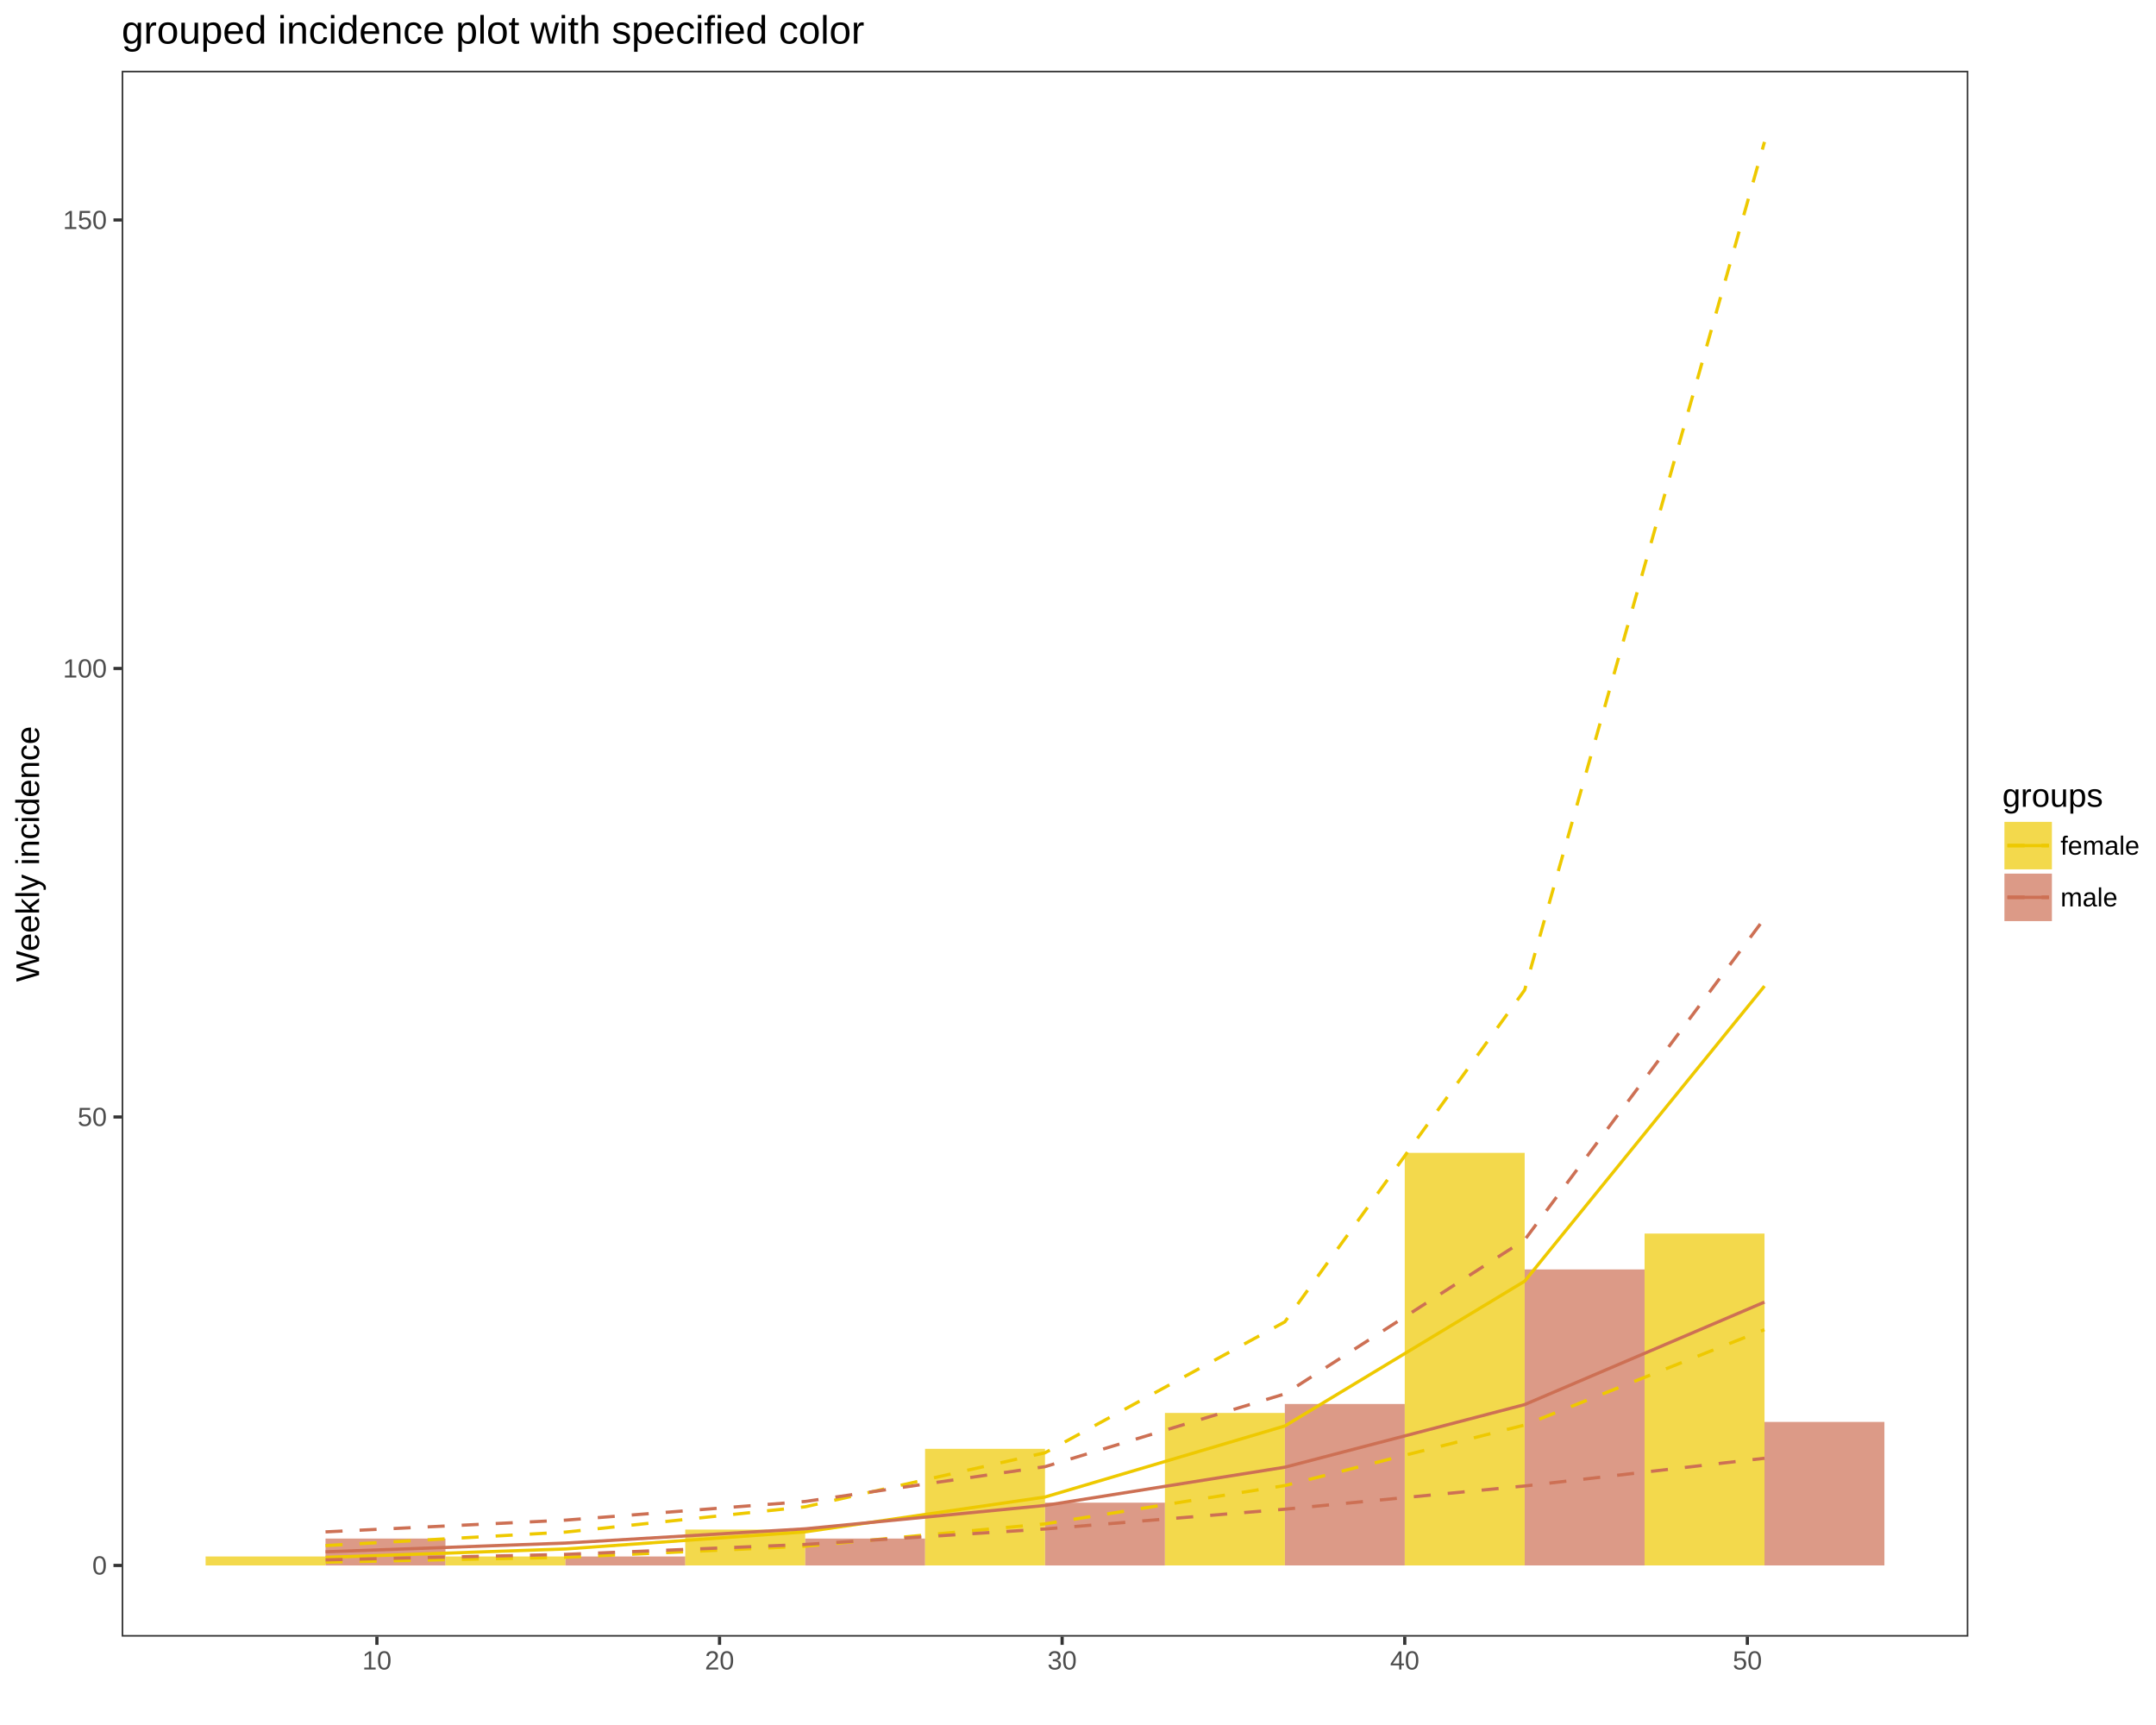
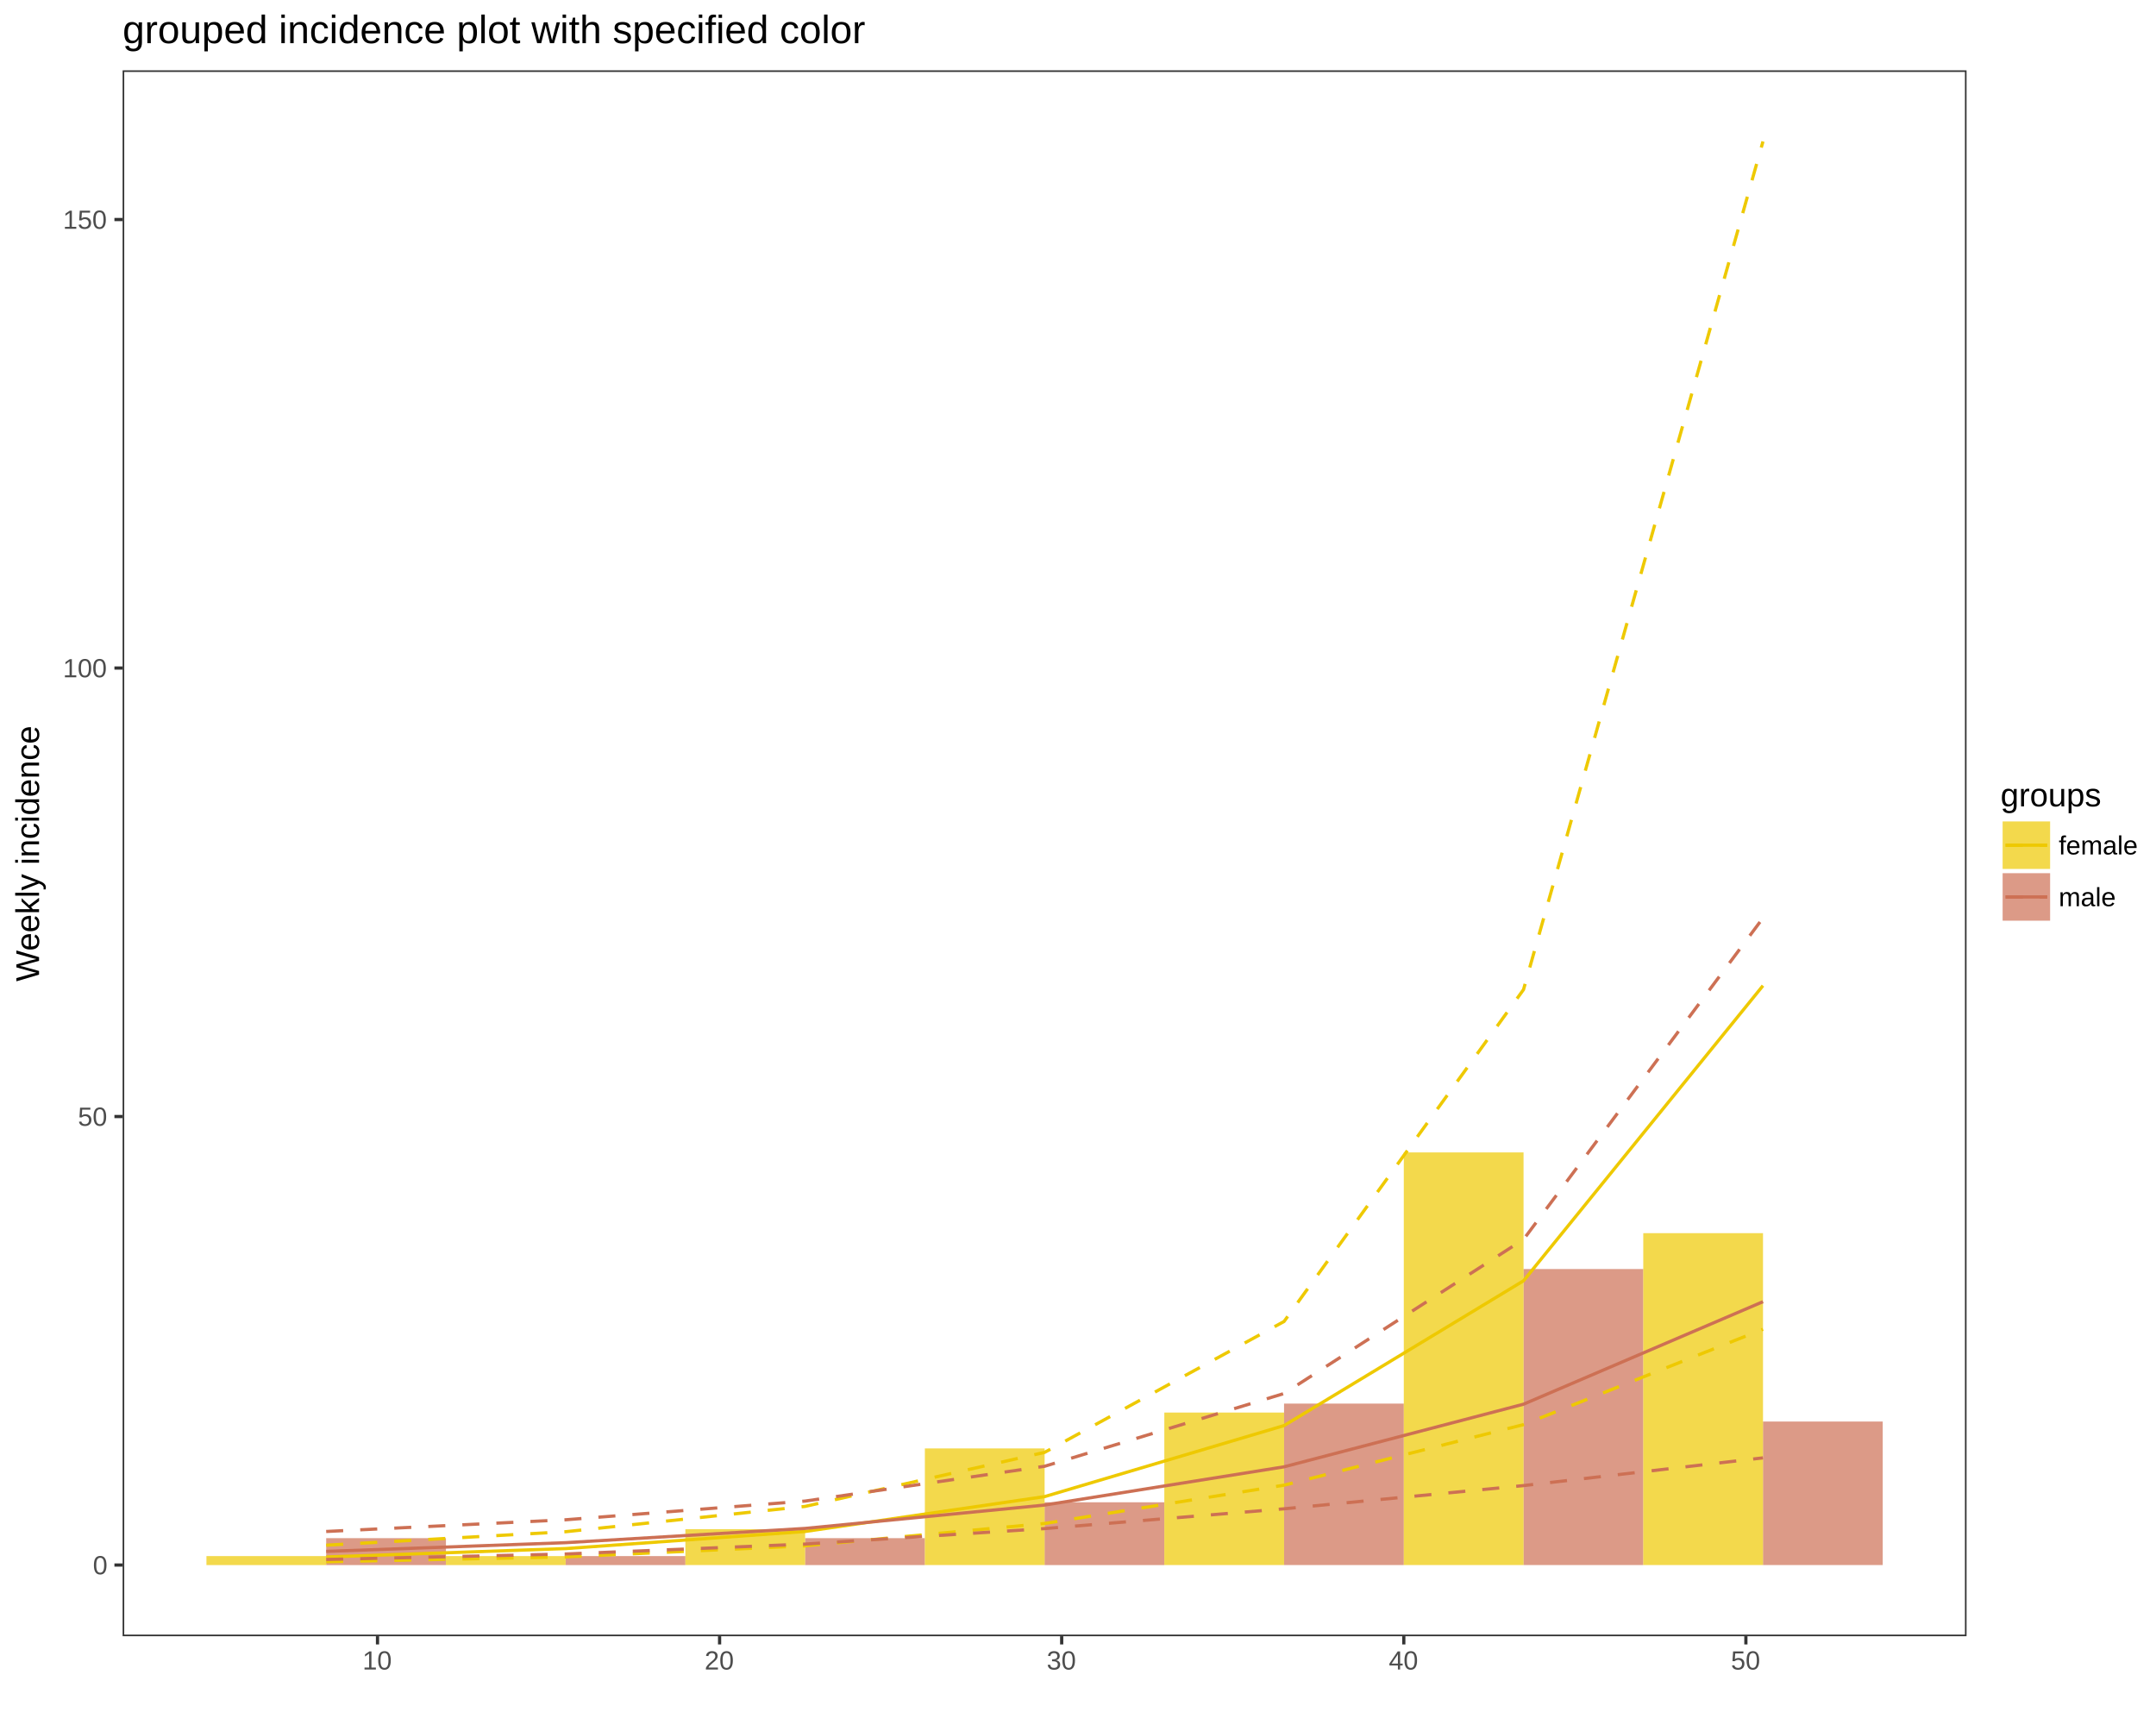
<svg xmlns="http://www.w3.org/2000/svg" viewBox="0 0 720.00 576.00">
  <defs>
    <style type="text/css">
    line, polyline, path, rect, circle {
      fill: none;
      stroke: #000000;
      stroke-linecap: round;
      stroke-linejoin: round;
      stroke-miterlimit: 10.00;
    }
  </style>
  </defs>
  <rect width="100%" height="100%" style="stroke: none; fill: #FFFFFF;" />
  <rect x="0.00" y="0.00" width="720.00" height="576.00" style="stroke-width: 1.07; stroke: #FFFFFF; fill: #FFFFFF;" />
  <defs>
-     <clipPath id="cpNDAuNjMwOXw2NTcuMzI5fDU0Ni40ODd8MjMuNjI2NQ==">
-       <rect x="40.63" y="23.63" width="616.70" height="522.86" />
+     <clipPath id="cpNDAuOTUzNHw2NTYuNzI5fDU0Ni4zNnwyMy40NzY3">
+       <rect x="40.95" y="23.48" width="615.78" height="522.88" />
    </clipPath>
  </defs>
-   <rect x="40.63" y="23.63" width="616.70" height="522.86" style="stroke-width: 1.07; stroke: none; fill: #FFFFFF;" clip-path="url(#cpNDAuNjMwOXw2NTcuMzI5fDU0Ni40ODd8MjMuNjI2NQ==)" />
-   <rect x="108.71" y="513.74" width="40.05" height="8.99" style="stroke-width: 1.07; stroke: none; stroke-linecap: butt; fill: #CD7054; fill-opacity: 0.70;" clip-path="url(#cpNDAuNjMwOXw2NTcuMzI5fDU0Ni40ODd8MjMuNjI2NQ==)" />
-   <rect x="68.66" y="519.73" width="40.05" height="3.00" style="stroke-width: 1.07; stroke: none; stroke-linecap: butt; fill: #EEC900; fill-opacity: 0.70;" clip-path="url(#cpNDAuNjMwOXw2NTcuMzI5fDU0Ni40ODd8MjMuNjI2NQ==)" />
-   <rect x="188.80" y="519.73" width="40.05" height="3.00" style="stroke-width: 1.07; stroke: none; stroke-linecap: butt; fill: #CD7054; fill-opacity: 0.70;" clip-path="url(#cpNDAuNjMwOXw2NTcuMzI5fDU0Ni40ODd8MjMuNjI2NQ==)" />
-   <rect x="148.75" y="519.73" width="40.05" height="3.00" style="stroke-width: 1.07; stroke: none; stroke-linecap: butt; fill: #EEC900; fill-opacity: 0.70;" clip-path="url(#cpNDAuNjMwOXw2NTcuMzI5fDU0Ni40ODd8MjMuNjI2NQ==)" />
-   <rect x="268.89" y="513.74" width="40.05" height="8.99" style="stroke-width: 1.07; stroke: none; stroke-linecap: butt; fill: #CD7054; fill-opacity: 0.70;" clip-path="url(#cpNDAuNjMwOXw2NTcuMzI5fDU0Ni40ODd8MjMuNjI2NQ==)" />
-   <rect x="228.84" y="510.74" width="40.05" height="11.98" style="stroke-width: 1.07; stroke: none; stroke-linecap: butt; fill: #EEC900; fill-opacity: 0.70;" clip-path="url(#cpNDAuNjMwOXw2NTcuMzI5fDU0Ni40ODd8MjMuNjI2NQ==)" />
-   <rect x="348.98" y="501.76" width="40.05" height="20.97" style="stroke-width: 1.07; stroke: none; stroke-linecap: butt; fill: #CD7054; fill-opacity: 0.70;" clip-path="url(#cpNDAuNjMwOXw2NTcuMzI5fDU0Ni40ODd8MjMuNjI2NQ==)" />
-   <rect x="308.93" y="483.78" width="40.05" height="38.94" style="stroke-width: 1.07; stroke: none; stroke-linecap: butt; fill: #EEC900; fill-opacity: 0.70;" clip-path="url(#cpNDAuNjMwOXw2NTcuMzI5fDU0Ni40ODd8MjMuNjI2NQ==)" />
-   <rect x="429.07" y="468.81" width="40.05" height="53.91" style="stroke-width: 1.07; stroke: none; stroke-linecap: butt; fill: #CD7054; fill-opacity: 0.70;" clip-path="url(#cpNDAuNjMwOXw2NTcuMzI5fDU0Ni40ODd8MjMuNjI2NQ==)" />
-   <rect x="389.03" y="471.80" width="40.05" height="50.92" style="stroke-width: 1.07; stroke: none; stroke-linecap: butt; fill: #EEC900; fill-opacity: 0.70;" clip-path="url(#cpNDAuNjMwOXw2NTcuMzI5fDU0Ni40ODd8MjMuNjI2NQ==)" />
-   <rect x="509.16" y="423.88" width="40.05" height="98.84" style="stroke-width: 1.07; stroke: none; stroke-linecap: butt; fill: #CD7054; fill-opacity: 0.70;" clip-path="url(#cpNDAuNjMwOXw2NTcuMzI5fDU0Ni40ODd8MjMuNjI2NQ==)" />
-   <rect x="469.12" y="384.95" width="40.05" height="137.78" style="stroke-width: 1.07; stroke: none; stroke-linecap: butt; fill: #EEC900; fill-opacity: 0.70;" clip-path="url(#cpNDAuNjMwOXw2NTcuMzI5fDU0Ni40ODd8MjMuNjI2NQ==)" />
-   <rect x="589.25" y="474.80" width="40.05" height="47.92" style="stroke-width: 1.07; stroke: none; stroke-linecap: butt; fill: #CD7054; fill-opacity: 0.70;" clip-path="url(#cpNDAuNjMwOXw2NTcuMzI5fDU0Ni40ODd8MjMuNjI2NQ==)" />
-   <rect x="549.21" y="411.90" width="40.05" height="110.82" style="stroke-width: 1.07; stroke: none; stroke-linecap: butt; fill: #EEC900; fill-opacity: 0.70;" clip-path="url(#cpNDAuNjMwOXw2NTcuMzI5fDU0Ni40ODd8MjMuNjI2NQ==)" />
-   <polyline points="108.71,520.02 188.80,517.22 268.89,511.51 348.98,499.87 429.07,476.15 509.16,427.80 589.25,329.26 " style="stroke-width: 1.07; stroke: #EEC900; stroke-linecap: butt;" clip-path="url(#cpNDAuNjMwOXw2NTcuMzI5fDU0Ni40ODd8MjMuNjI2NQ==)" />
-   <polyline points="108.71,518.16 188.80,515.25 268.89,510.49 348.98,502.69 429.07,489.92 509.16,469.01 589.25,434.78 " style="stroke-width: 1.07; stroke: #CD7054; stroke-linecap: butt;" clip-path="url(#cpNDAuNjMwOXw2NTcuMzI5fDU0Ni40ODd8MjMuNjI2NQ==)" />
-   <polyline points="108.71,521.62 188.80,520.00 268.89,516.30 348.98,508.84 429.07,496.05 509.16,475.83 589.25,443.98 " style="stroke-width: 1.07; stroke: #EEC900; stroke-dasharray: 5.69,5.69; stroke-linecap: butt;" clip-path="url(#cpNDAuNjMwOXw2NTcuMzI5fDU0Ni40ODd8MjMuNjI2NQ==)" />
-   <polyline points="108.71,520.86 188.80,519.03 268.89,515.71 348.98,510.55 429.07,503.94 509.16,496.19 589.25,486.93 " style="stroke-width: 1.07; stroke: #CD7054; stroke-dasharray: 5.69,5.69; stroke-linecap: butt;" clip-path="url(#cpNDAuNjMwOXw2NTcuMzI5fDU0Ni40ODd8MjMuNjI2NQ==)" />
-   <polyline points="108.71,516.09 188.80,511.59 268.89,503.14 348.98,485.10 429.07,441.39 509.16,330.58 589.25,47.39 " style="stroke-width: 1.07; stroke: #EEC900; stroke-dasharray: 5.69,5.69; stroke-linecap: butt;" clip-path="url(#cpNDAuNjMwOXw2NTcuMzI5fDU0Ni40ODd8MjMuNjI2NQ==)" />
-   <polyline points="108.71,511.51 188.80,507.60 268.89,501.36 348.98,489.74 429.07,465.44 509.16,414.01 589.25,306.66 " style="stroke-width: 1.07; stroke: #CD7054; stroke-dasharray: 5.69,5.69; stroke-linecap: butt;" clip-path="url(#cpNDAuNjMwOXw2NTcuMzI5fDU0Ni40ODd8MjMuNjI2NQ==)" />
-   <rect x="40.63" y="23.63" width="616.70" height="522.86" style="stroke-width: 1.07; stroke: #333333;" clip-path="url(#cpNDAuNjMwOXw2NTcuMzI5fDU0Ni40ODd8MjMuNjI2NQ==)" />
+   <rect x="40.95" y="23.48" width="615.78" height="522.88" style="stroke-width: 1.07; stroke: none; fill: #FFFFFF;" clip-path="url(#cpNDAuOTUzNHw2NTYuNzI5fDU0Ni4zNnwyMy40NzY3)" />
+   <rect x="108.93" y="513.61" width="39.99" height="8.99" style="stroke-width: 1.07; stroke: none; stroke-linecap: butt; fill: #CD7054; fill-opacity: 0.70;" clip-path="url(#cpNDAuOTUzNHw2NTYuNzI5fDU0Ni4zNnwyMy40NzY3)" />
+   <rect x="68.94" y="519.60" width="39.99" height="3.00" style="stroke-width: 1.07; stroke: none; stroke-linecap: butt; fill: #EEC900; fill-opacity: 0.70;" clip-path="url(#cpNDAuOTUzNHw2NTYuNzI5fDU0Ni4zNnwyMy40NzY3)" />
+   <rect x="188.90" y="519.60" width="39.99" height="3.00" style="stroke-width: 1.07; stroke: none; stroke-linecap: butt; fill: #CD7054; fill-opacity: 0.70;" clip-path="url(#cpNDAuOTUzNHw2NTYuNzI5fDU0Ni4zNnwyMy40NzY3)" />
+   <rect x="148.91" y="519.60" width="39.99" height="3.00" style="stroke-width: 1.07; stroke: none; stroke-linecap: butt; fill: #EEC900; fill-opacity: 0.70;" clip-path="url(#cpNDAuOTUzNHw2NTYuNzI5fDU0Ni4zNnwyMy40NzY3)" />
+   <rect x="268.87" y="513.61" width="39.99" height="8.99" style="stroke-width: 1.07; stroke: none; stroke-linecap: butt; fill: #CD7054; fill-opacity: 0.70;" clip-path="url(#cpNDAuOTUzNHw2NTYuNzI5fDU0Ni4zNnwyMy40NzY3)" />
+   <rect x="228.88" y="510.61" width="39.99" height="11.98" style="stroke-width: 1.07; stroke: none; stroke-linecap: butt; fill: #EEC900; fill-opacity: 0.70;" clip-path="url(#cpNDAuOTUzNHw2NTYuNzI5fDU0Ni4zNnwyMy40NzY3)" />
+   <rect x="348.84" y="501.63" width="39.99" height="20.97" style="stroke-width: 1.07; stroke: none; stroke-linecap: butt; fill: #CD7054; fill-opacity: 0.70;" clip-path="url(#cpNDAuOTUzNHw2NTYuNzI5fDU0Ni4zNnwyMy40NzY3)" />
+   <rect x="308.86" y="483.65" width="39.99" height="38.94" style="stroke-width: 1.07; stroke: none; stroke-linecap: butt; fill: #EEC900; fill-opacity: 0.70;" clip-path="url(#cpNDAuOTUzNHw2NTYuNzI5fDU0Ni4zNnwyMy40NzY3)" />
+   <rect x="428.81" y="468.68" width="39.99" height="53.91" style="stroke-width: 1.07; stroke: none; stroke-linecap: butt; fill: #CD7054; fill-opacity: 0.70;" clip-path="url(#cpNDAuOTUzNHw2NTYuNzI5fDU0Ni4zNnwyMy40NzY3)" />
+   <rect x="388.83" y="471.67" width="39.99" height="50.92" style="stroke-width: 1.07; stroke: none; stroke-linecap: butt; fill: #EEC900; fill-opacity: 0.70;" clip-path="url(#cpNDAuOTUzNHw2NTYuNzI5fDU0Ni4zNnwyMy40NzY3)" />
+   <rect x="508.78" y="423.75" width="39.99" height="98.84" style="stroke-width: 1.07; stroke: none; stroke-linecap: butt; fill: #CD7054; fill-opacity: 0.70;" clip-path="url(#cpNDAuOTUzNHw2NTYuNzI5fDU0Ni4zNnwyMy40NzY3)" />
+   <rect x="468.80" y="384.81" width="39.99" height="137.78" style="stroke-width: 1.07; stroke: none; stroke-linecap: butt; fill: #EEC900; fill-opacity: 0.70;" clip-path="url(#cpNDAuOTUzNHw2NTYuNzI5fDU0Ni4zNnwyMy40NzY3)" />
+   <rect x="588.75" y="474.67" width="39.99" height="47.92" style="stroke-width: 1.07; stroke: none; stroke-linecap: butt; fill: #CD7054; fill-opacity: 0.70;" clip-path="url(#cpNDAuOTUzNHw2NTYuNzI5fDU0Ni4zNnwyMy40NzY3)" />
+   <rect x="548.77" y="411.77" width="39.99" height="110.82" style="stroke-width: 1.07; stroke: none; stroke-linecap: butt; fill: #EEC900; fill-opacity: 0.70;" clip-path="url(#cpNDAuOTUzNHw2NTYuNzI5fDU0Ni4zNnwyMy40NzY3)" />
+   <polyline points="108.93,519.89 188.90,517.09 268.87,511.38 348.84,499.74 428.81,476.02 508.78,427.67 588.75,329.12 " style="stroke-width: 1.07; stroke: #EEC900; stroke-linecap: butt;" clip-path="url(#cpNDAuOTUzNHw2NTYuNzI5fDU0Ni4zNnwyMy40NzY3)" />
+   <polyline points="108.93,518.03 188.90,515.12 268.87,510.36 348.84,502.56 428.81,489.79 508.78,468.88 588.75,434.65 " style="stroke-width: 1.07; stroke: #CD7054; stroke-linecap: butt;" clip-path="url(#cpNDAuOTUzNHw2NTYuNzI5fDU0Ni4zNnwyMy40NzY3)" />
+   <polyline points="108.93,521.49 188.90,519.87 268.87,516.17 348.84,508.71 428.81,495.92 508.78,475.70 588.75,443.85 " style="stroke-width: 1.07; stroke: #EEC900; stroke-dasharray: 5.69,5.69; stroke-linecap: butt;" clip-path="url(#cpNDAuOTUzNHw2NTYuNzI5fDU0Ni4zNnwyMy40NzY3)" />
+   <polyline points="108.93,520.73 188.90,518.90 268.87,515.59 348.84,510.42 428.81,503.81 508.78,496.06 588.75,486.80 " style="stroke-width: 1.07; stroke: #CD7054; stroke-dasharray: 5.69,5.69; stroke-linecap: butt;" clip-path="url(#cpNDAuOTUzNHw2NTYuNzI5fDU0Ni4zNnwyMy40NzY3)" />
+   <polyline points="108.93,515.96 188.90,511.46 268.87,503.01 348.84,484.97 428.81,441.26 508.78,330.44 588.75,47.24 " style="stroke-width: 1.07; stroke: #EEC900; stroke-dasharray: 5.69,5.69; stroke-linecap: butt;" clip-path="url(#cpNDAuOTUzNHw2NTYuNzI5fDU0Ni4zNnwyMy40NzY3)" />
+   <polyline points="108.93,511.38 188.90,507.47 268.87,501.23 348.84,489.61 428.81,465.31 508.78,413.87 588.75,306.52 " style="stroke-width: 1.07; stroke: #CD7054; stroke-dasharray: 5.69,5.69; stroke-linecap: butt;" clip-path="url(#cpNDAuOTUzNHw2NTYuNzI5fDU0Ni4zNnwyMy40NzY3)" />
+   <rect x="40.95" y="23.48" width="615.78" height="522.88" style="stroke-width: 1.07; stroke: #333333;" clip-path="url(#cpNDAuOTUzNHw2NTYuNzI5fDU0Ni4zNnwyMy40NzY3)" />
  <defs>
    <clipPath id="cpMHw3MjB8NTc2fDA=">
      <rect x="0.00" y="0.00" width="720.00" height="576.00" />
    </clipPath>
  </defs>
  <g clip-path="url(#cpMHw3MjB8NTc2fDA=)">
-     <text x="30.81" y="525.75" style="font-size: 8.80px; fill: #4D4D4D; font-family: Liberation Sans;" textLength="4.89px" lengthAdjust="spacingAndGlyphs">0</text>
+     <text x="31.02" y="525.69" style="font-size: 8.80px; fill: #4D4D4D; font-family: Liberation Sans;" textLength="5.01px" lengthAdjust="spacingAndGlyphs">0</text>
  </g>
  <g clip-path="url(#cpMHw3MjB8NTc2fDA=)">
-     <text x="25.91" y="375.99" style="font-size: 8.80px; fill: #4D4D4D; font-family: Liberation Sans;" textLength="9.79px" lengthAdjust="spacingAndGlyphs">50</text>
+     <text x="26.01" y="375.92" style="font-size: 8.80px; fill: #4D4D4D; font-family: Liberation Sans;" textLength="10.01px" lengthAdjust="spacingAndGlyphs">50</text>
  </g>
  <g clip-path="url(#cpMHw3MjB8NTc2fDA=)">
-     <text x="21.02" y="226.24" style="font-size: 8.80px; fill: #4D4D4D; font-family: Liberation Sans;" textLength="14.68px" lengthAdjust="spacingAndGlyphs">100</text>
+     <text x="21.01" y="226.16" style="font-size: 8.80px; fill: #4D4D4D; font-family: Liberation Sans;" textLength="15.02px" lengthAdjust="spacingAndGlyphs">100</text>
  </g>
  <g clip-path="url(#cpMHw3MjB8NTc2fDA=)">
-     <text x="21.02" y="76.48" style="font-size: 8.80px; fill: #4D4D4D; font-family: Liberation Sans;" textLength="14.68px" lengthAdjust="spacingAndGlyphs">150</text>
+     <text x="21.01" y="76.40" style="font-size: 8.80px; fill: #4D4D4D; font-family: Liberation Sans;" textLength="15.02px" lengthAdjust="spacingAndGlyphs">150</text>
  </g>
-   <polyline points="37.89,522.72 40.63,522.72 " style="stroke-width: 1.07; stroke: #333333; stroke-linecap: butt;" clip-path="url(#cpMHw3MjB8NTc2fDA=)" />
-   <polyline points="37.89,372.97 40.63,372.97 " style="stroke-width: 1.07; stroke: #333333; stroke-linecap: butt;" clip-path="url(#cpMHw3MjB8NTc2fDA=)" />
-   <polyline points="37.89,223.21 40.63,223.21 " style="stroke-width: 1.07; stroke: #333333; stroke-linecap: butt;" clip-path="url(#cpMHw3MjB8NTc2fDA=)" />
-   <polyline points="37.89,73.45 40.63,73.45 " style="stroke-width: 1.07; stroke: #333333; stroke-linecap: butt;" clip-path="url(#cpMHw3MjB8NTc2fDA=)" />
-   <polyline points="125.87,549.23 125.87,546.49 " style="stroke-width: 1.07; stroke: #333333; stroke-linecap: butt;" clip-path="url(#cpMHw3MjB8NTc2fDA=)" />
-   <polyline points="240.29,549.23 240.29,546.49 " style="stroke-width: 1.07; stroke: #333333; stroke-linecap: butt;" clip-path="url(#cpMHw3MjB8NTc2fDA=)" />
-   <polyline points="354.70,549.23 354.70,546.49 " style="stroke-width: 1.07; stroke: #333333; stroke-linecap: butt;" clip-path="url(#cpMHw3MjB8NTc2fDA=)" />
-   <polyline points="469.12,549.23 469.12,546.49 " style="stroke-width: 1.07; stroke: #333333; stroke-linecap: butt;" clip-path="url(#cpMHw3MjB8NTc2fDA=)" />
-   <polyline points="583.53,549.23 583.53,546.49 " style="stroke-width: 1.07; stroke: #333333; stroke-linecap: butt;" clip-path="url(#cpMHw3MjB8NTc2fDA=)" />
+   <polyline points="38.21,522.59 40.95,522.59 " style="stroke-width: 1.07; stroke: #333333; stroke-linecap: butt;" clip-path="url(#cpMHw3MjB8NTc2fDA=)" />
+   <polyline points="38.21,372.83 40.95,372.83 " style="stroke-width: 1.07; stroke: #333333; stroke-linecap: butt;" clip-path="url(#cpMHw3MjB8NTc2fDA=)" />
+   <polyline points="38.21,223.07 40.95,223.07 " style="stroke-width: 1.07; stroke: #333333; stroke-linecap: butt;" clip-path="url(#cpMHw3MjB8NTc2fDA=)" />
+   <polyline points="38.21,73.31 40.95,73.31 " style="stroke-width: 1.07; stroke: #333333; stroke-linecap: butt;" clip-path="url(#cpMHw3MjB8NTc2fDA=)" />
+   <polyline points="126.07,549.10 126.07,546.36 " style="stroke-width: 1.07; stroke: #333333; stroke-linecap: butt;" clip-path="url(#cpMHw3MjB8NTc2fDA=)" />
+   <polyline points="240.31,549.10 240.31,546.36 " style="stroke-width: 1.07; stroke: #333333; stroke-linecap: butt;" clip-path="url(#cpMHw3MjB8NTc2fDA=)" />
+   <polyline points="354.55,549.10 354.55,546.36 " style="stroke-width: 1.07; stroke: #333333; stroke-linecap: butt;" clip-path="url(#cpMHw3MjB8NTc2fDA=)" />
+   <polyline points="468.80,549.10 468.80,546.36 " style="stroke-width: 1.07; stroke: #333333; stroke-linecap: butt;" clip-path="url(#cpMHw3MjB8NTc2fDA=)" />
+   <polyline points="583.04,549.10 583.04,546.36 " style="stroke-width: 1.07; stroke: #333333; stroke-linecap: butt;" clip-path="url(#cpMHw3MjB8NTc2fDA=)" />
  <g clip-path="url(#cpMHw3MjB8NTc2fDA=)">
-     <text x="120.98" y="557.47" style="font-size: 8.80px; fill: #4D4D4D; font-family: Liberation Sans;" textLength="9.79px" lengthAdjust="spacingAndGlyphs">10</text>
+     <text x="121.06" y="557.48" style="font-size: 8.80px; fill: #4D4D4D; font-family: Liberation Sans;" textLength="10.01px" lengthAdjust="spacingAndGlyphs">10</text>
  </g>
  <g clip-path="url(#cpMHw3MjB8NTc2fDA=)">
-     <text x="235.39" y="557.47" style="font-size: 8.80px; fill: #4D4D4D; font-family: Liberation Sans;" textLength="9.79px" lengthAdjust="spacingAndGlyphs">20</text>
+     <text x="235.30" y="557.48" style="font-size: 8.80px; fill: #4D4D4D; font-family: Liberation Sans;" textLength="10.01px" lengthAdjust="spacingAndGlyphs">20</text>
  </g>
  <g clip-path="url(#cpMHw3MjB8NTc2fDA=)">
-     <text x="349.81" y="557.47" style="font-size: 8.80px; fill: #4D4D4D; font-family: Liberation Sans;" textLength="9.79px" lengthAdjust="spacingAndGlyphs">30</text>
+     <text x="349.55" y="557.48" style="font-size: 8.80px; fill: #4D4D4D; font-family: Liberation Sans;" textLength="10.01px" lengthAdjust="spacingAndGlyphs">30</text>
  </g>
  <g clip-path="url(#cpMHw3MjB8NTc2fDA=)">
-     <text x="464.22" y="557.47" style="font-size: 8.80px; fill: #4D4D4D; font-family: Liberation Sans;" textLength="9.79px" lengthAdjust="spacingAndGlyphs">40</text>
+     <text x="463.79" y="557.48" style="font-size: 8.80px; fill: #4D4D4D; font-family: Liberation Sans;" textLength="10.01px" lengthAdjust="spacingAndGlyphs">40</text>
  </g>
  <g clip-path="url(#cpMHw3MjB8NTc2fDA=)">
-     <text x="578.64" y="557.47" style="font-size: 8.80px; fill: #4D4D4D; font-family: Liberation Sans;" textLength="9.79px" lengthAdjust="spacingAndGlyphs">50</text>
+     <text x="578.04" y="557.48" style="font-size: 8.80px; fill: #4D4D4D; font-family: Liberation Sans;" textLength="10.01px" lengthAdjust="spacingAndGlyphs">50</text>
  </g>
  <g clip-path="url(#cpMHw3MjB8NTc2fDA=)">
-     <text transform="translate(13.05,327.85) rotate(-90)" style="font-size: 11.00px; font-family: Liberation Sans;" textLength="85.59px" lengthAdjust="spacingAndGlyphs">Weekly incidence</text>
+     <text transform="translate(13.04,327.72) rotate(-90)" style="font-size: 11.00px; font-family: Liberation Sans;" textLength="85.59px" lengthAdjust="spacingAndGlyphs">Weekly incidence</text>
  </g>
-   <rect x="668.67" y="261.83" width="45.85" height="46.45" style="stroke-width: 1.07; stroke: none; fill: #FFFFFF;" clip-path="url(#cpMHw3MjB8NTc2fDA=)" />
+   <rect x="668.07" y="261.70" width="46.45" height="46.44" style="stroke-width: 1.07; stroke: none; fill: #FFFFFF;" clip-path="url(#cpMHw3MjB8NTc2fDA=)" />
  <g clip-path="url(#cpMHw3MjB8NTc2fDA=)">
-     <text x="668.67" y="269.40" style="font-size: 11.00px; font-family: Liberation Sans;" textLength="33.63px" lengthAdjust="spacingAndGlyphs">groups</text>
+     <text x="668.07" y="269.26" style="font-size: 11.00px; font-family: Liberation Sans;" textLength="33.63px" lengthAdjust="spacingAndGlyphs">groups</text>
  </g>
-   <rect x="668.67" y="273.72" width="17.28" height="17.28" style="stroke-width: 1.07; stroke: none; fill: #FFFFFF;" clip-path="url(#cpMHw3MjB8NTc2fDA=)" />
-   <rect x="669.38" y="274.43" width="15.86" height="15.86" style="stroke-width: 1.07; stroke: none; stroke-linejoin: miter; fill: #EEC900; fill-opacity: 0.70;" clip-path="url(#cpMHw3MjB8NTc2fDA=)" />
-   <line x1="670.40" y1="282.36" x2="684.22" y2="282.36" style="stroke-width: 1.07; stroke: #EEC900; stroke-linecap: butt;" clip-path="url(#cpMHw3MjB8NTc2fDA=)" />
-   <line x1="670.40" y1="282.36" x2="684.22" y2="282.36" style="stroke-width: 1.07; stroke: #EEC900; stroke-dasharray: 5.69,5.69; stroke-linecap: butt;" clip-path="url(#cpMHw3MjB8NTc2fDA=)" />
-   <line x1="670.40" y1="282.36" x2="684.22" y2="282.36" style="stroke-width: 1.07; stroke: #EEC900; stroke-dasharray: 5.69,5.69; stroke-linecap: butt;" clip-path="url(#cpMHw3MjB8NTc2fDA=)" />
-   <rect x="668.67" y="291.00" width="17.28" height="17.28" style="stroke-width: 1.07; stroke: none; fill: #FFFFFF;" clip-path="url(#cpMHw3MjB8NTc2fDA=)" />
-   <rect x="669.38" y="291.71" width="15.86" height="15.86" style="stroke-width: 1.07; stroke: none; stroke-linejoin: miter; fill: #CD7054; fill-opacity: 0.70;" clip-path="url(#cpMHw3MjB8NTc2fDA=)" />
-   <line x1="670.40" y1="299.64" x2="684.22" y2="299.64" style="stroke-width: 1.07; stroke: #CD7054; stroke-linecap: butt;" clip-path="url(#cpMHw3MjB8NTc2fDA=)" />
-   <line x1="670.40" y1="299.64" x2="684.22" y2="299.64" style="stroke-width: 1.07; stroke: #CD7054; stroke-dasharray: 5.69,5.69; stroke-linecap: butt;" clip-path="url(#cpMHw3MjB8NTc2fDA=)" />
-   <line x1="670.40" y1="299.64" x2="684.22" y2="299.64" style="stroke-width: 1.07; stroke: #CD7054; stroke-dasharray: 5.69,5.69; stroke-linecap: butt;" clip-path="url(#cpMHw3MjB8NTc2fDA=)" />
+   <rect x="668.07" y="273.58" width="17.28" height="17.28" style="stroke-width: 1.07; stroke: none; fill: #FFFFFF;" clip-path="url(#cpMHw3MjB8NTc2fDA=)" />
+   <rect x="668.78" y="274.29" width="15.86" height="15.86" style="stroke-width: 1.07; stroke: none; stroke-linejoin: miter; fill: #EEC900; fill-opacity: 0.70;" clip-path="url(#cpMHw3MjB8NTc2fDA=)" />
+   <line x1="669.80" y1="282.22" x2="683.62" y2="282.22" style="stroke-width: 1.07; stroke: #EEC900; stroke-linecap: butt;" clip-path="url(#cpMHw3MjB8NTc2fDA=)" />
+   <line x1="669.80" y1="282.22" x2="683.62" y2="282.22" style="stroke-width: 1.07; stroke: #EEC900; stroke-dasharray: 5.69,5.69; stroke-linecap: butt;" clip-path="url(#cpMHw3MjB8NTc2fDA=)" />
+   <line x1="669.80" y1="282.22" x2="683.62" y2="282.22" style="stroke-width: 1.07; stroke: #EEC900; stroke-dasharray: 5.69,5.69; stroke-linecap: butt;" clip-path="url(#cpMHw3MjB8NTc2fDA=)" />
+   <rect x="668.07" y="290.86" width="17.28" height="17.28" style="stroke-width: 1.07; stroke: none; fill: #FFFFFF;" clip-path="url(#cpMHw3MjB8NTc2fDA=)" />
+   <rect x="668.78" y="291.57" width="15.86" height="15.86" style="stroke-width: 1.07; stroke: none; stroke-linejoin: miter; fill: #CD7054; fill-opacity: 0.70;" clip-path="url(#cpMHw3MjB8NTc2fDA=)" />
+   <line x1="669.80" y1="299.50" x2="683.62" y2="299.50" style="stroke-width: 1.07; stroke: #CD7054; stroke-linecap: butt;" clip-path="url(#cpMHw3MjB8NTc2fDA=)" />
+   <line x1="669.80" y1="299.50" x2="683.62" y2="299.50" style="stroke-width: 1.07; stroke: #CD7054; stroke-dasharray: 5.69,5.69; stroke-linecap: butt;" clip-path="url(#cpMHw3MjB8NTc2fDA=)" />
+   <line x1="669.80" y1="299.50" x2="683.62" y2="299.50" style="stroke-width: 1.07; stroke: #CD7054; stroke-dasharray: 5.69,5.69; stroke-linecap: butt;" clip-path="url(#cpMHw3MjB8NTc2fDA=)" />
  <g clip-path="url(#cpMHw3MjB8NTc2fDA=)">
-     <text x="688.11" y="285.39" style="font-size: 8.80px; font-family: Liberation Sans;" textLength="26.41px" lengthAdjust="spacingAndGlyphs">female</text>
+     <text x="687.51" y="285.31" style="font-size: 8.80px; font-family: Liberation Sans;" textLength="27.01px" lengthAdjust="spacingAndGlyphs">female</text>
  </g>
  <g clip-path="url(#cpMHw3MjB8NTc2fDA=)">
-     <text x="688.11" y="302.67" style="font-size: 8.80px; font-family: Liberation Sans;" textLength="19.07px" lengthAdjust="spacingAndGlyphs">male</text>
+     <text x="687.51" y="302.59" style="font-size: 8.80px; font-family: Liberation Sans;" textLength="19.51px" lengthAdjust="spacingAndGlyphs">male</text>
  </g>
  <g clip-path="url(#cpMHw3MjB8NTc2fDA=)">
-     <text x="40.63" y="14.56" style="font-size: 13.20px; font-family: Liberation Sans;" textLength="248.02px" lengthAdjust="spacingAndGlyphs">grouped incidence plot with specified color</text>
+     <text x="40.95" y="14.42" style="font-size: 13.20px; font-family: Liberation Sans;" textLength="244.26px" lengthAdjust="spacingAndGlyphs">grouped incidence plot with specified color</text>
  </g>
</svg>
